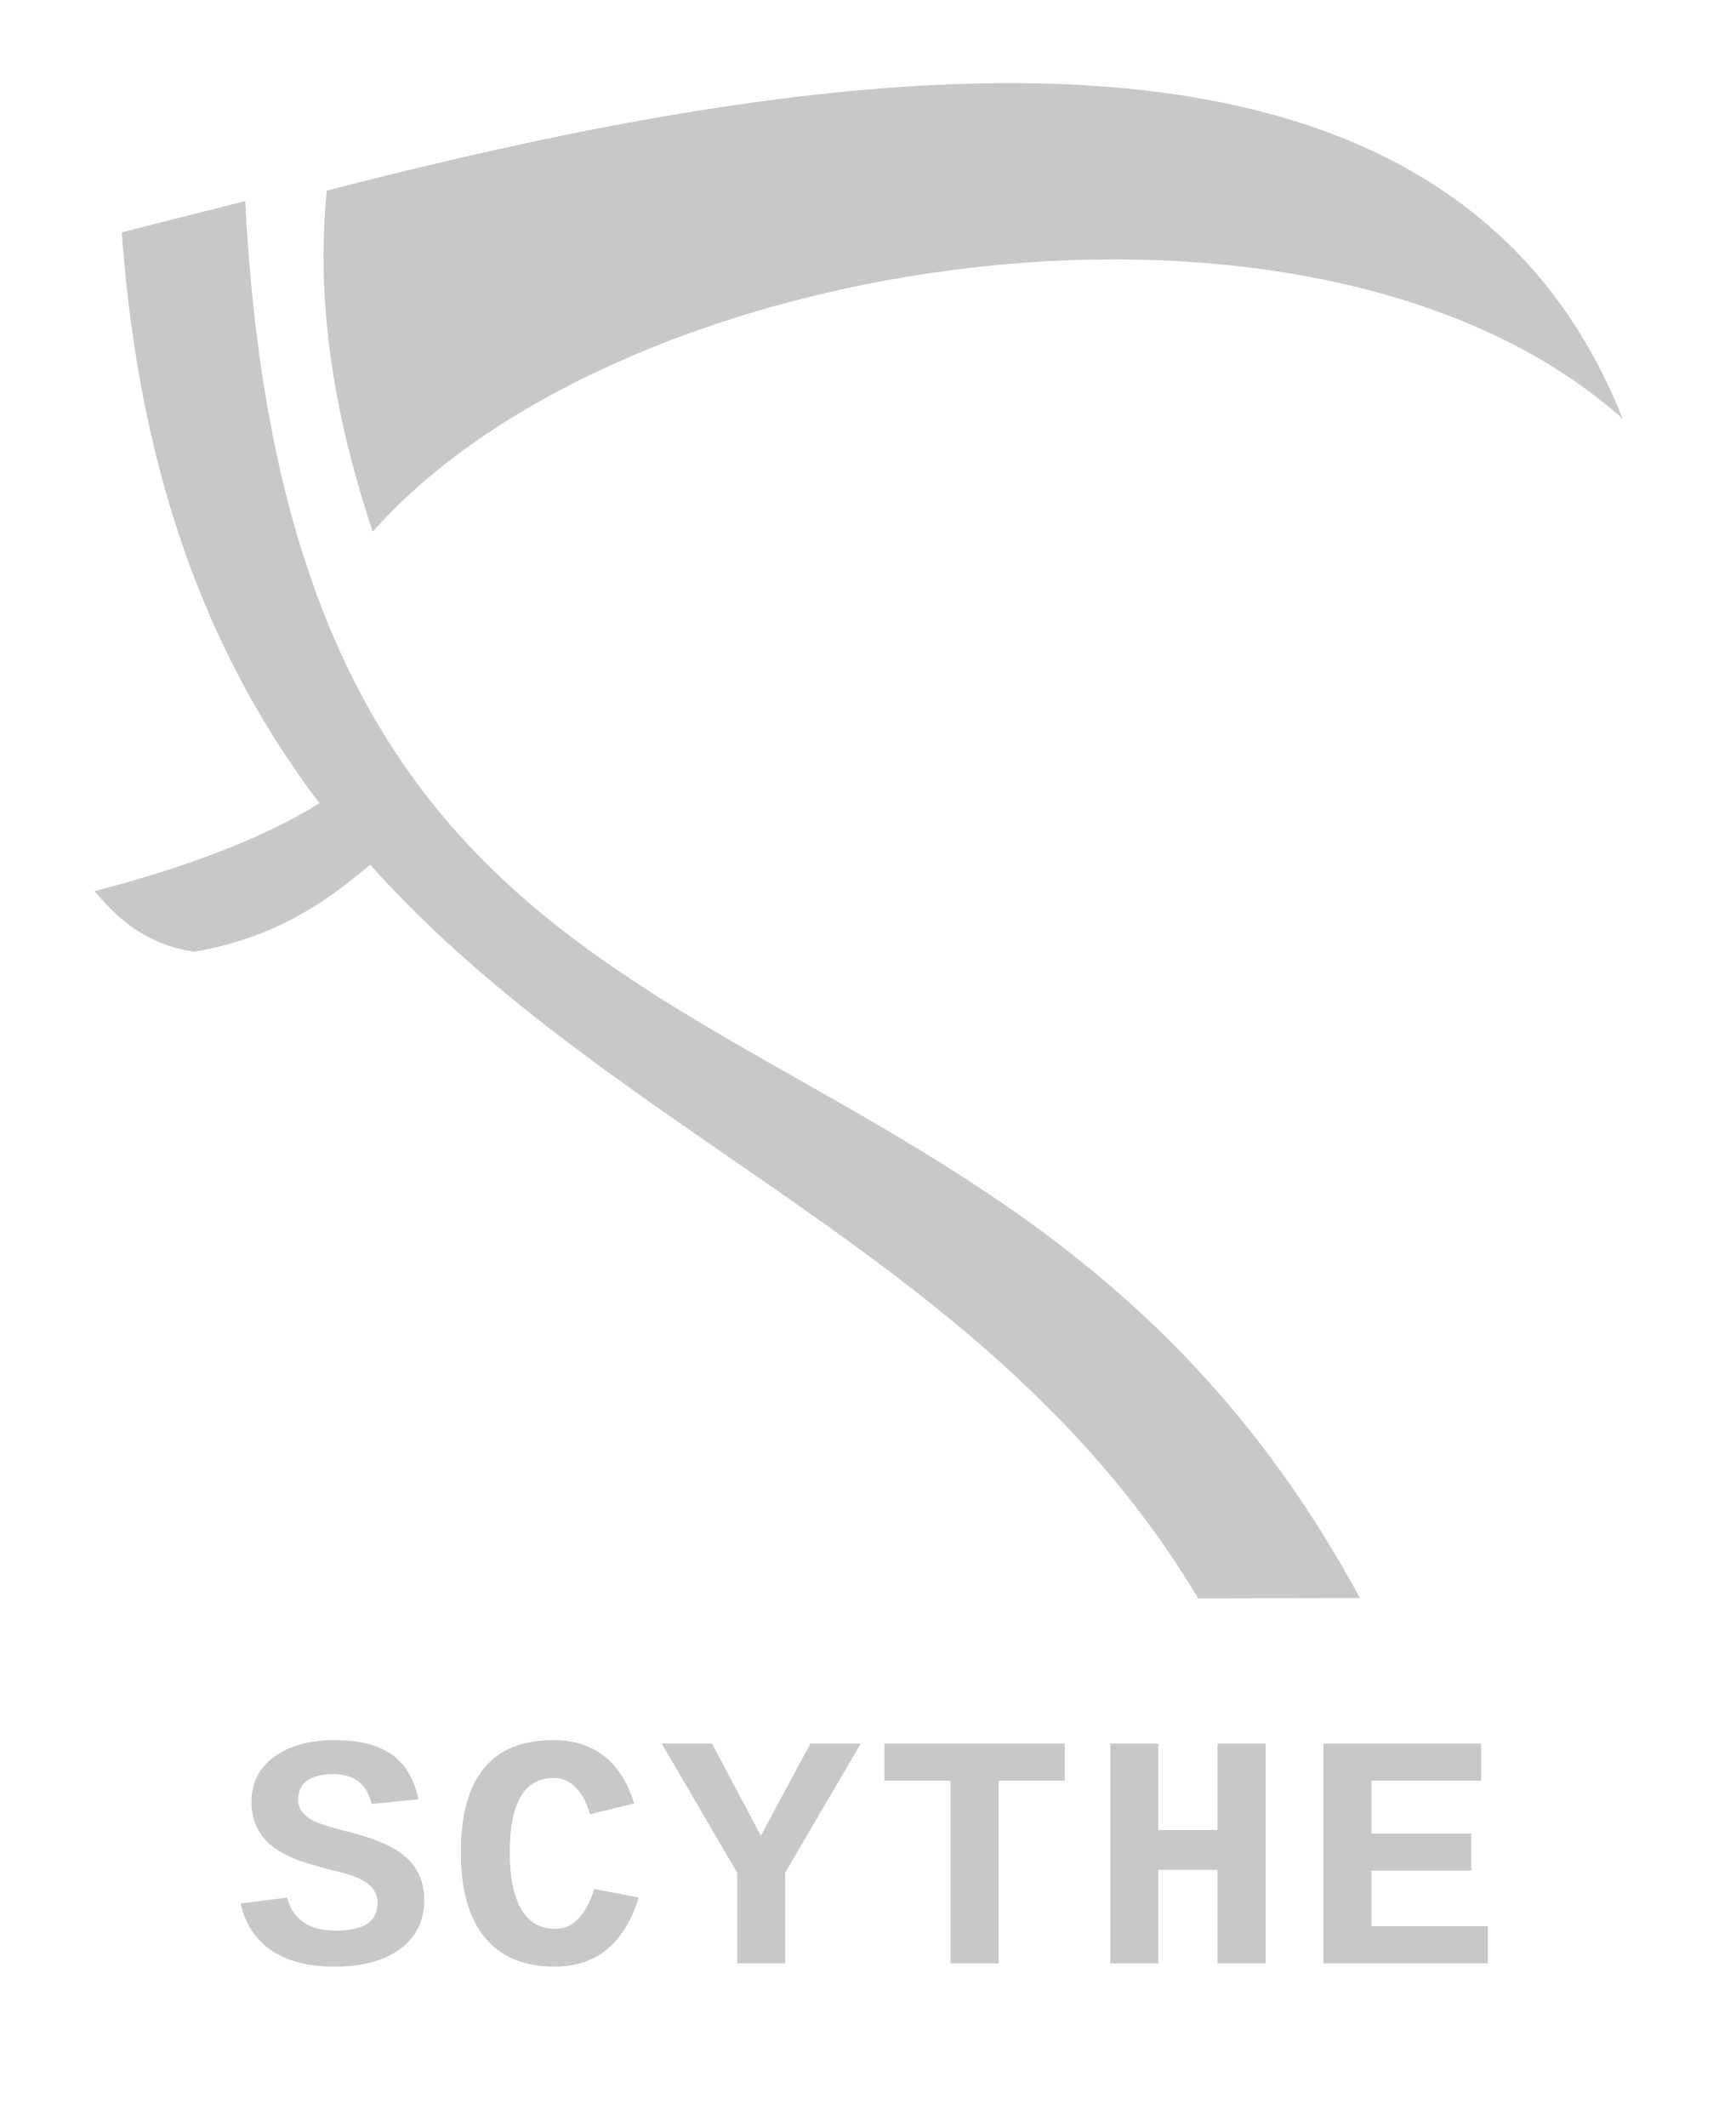
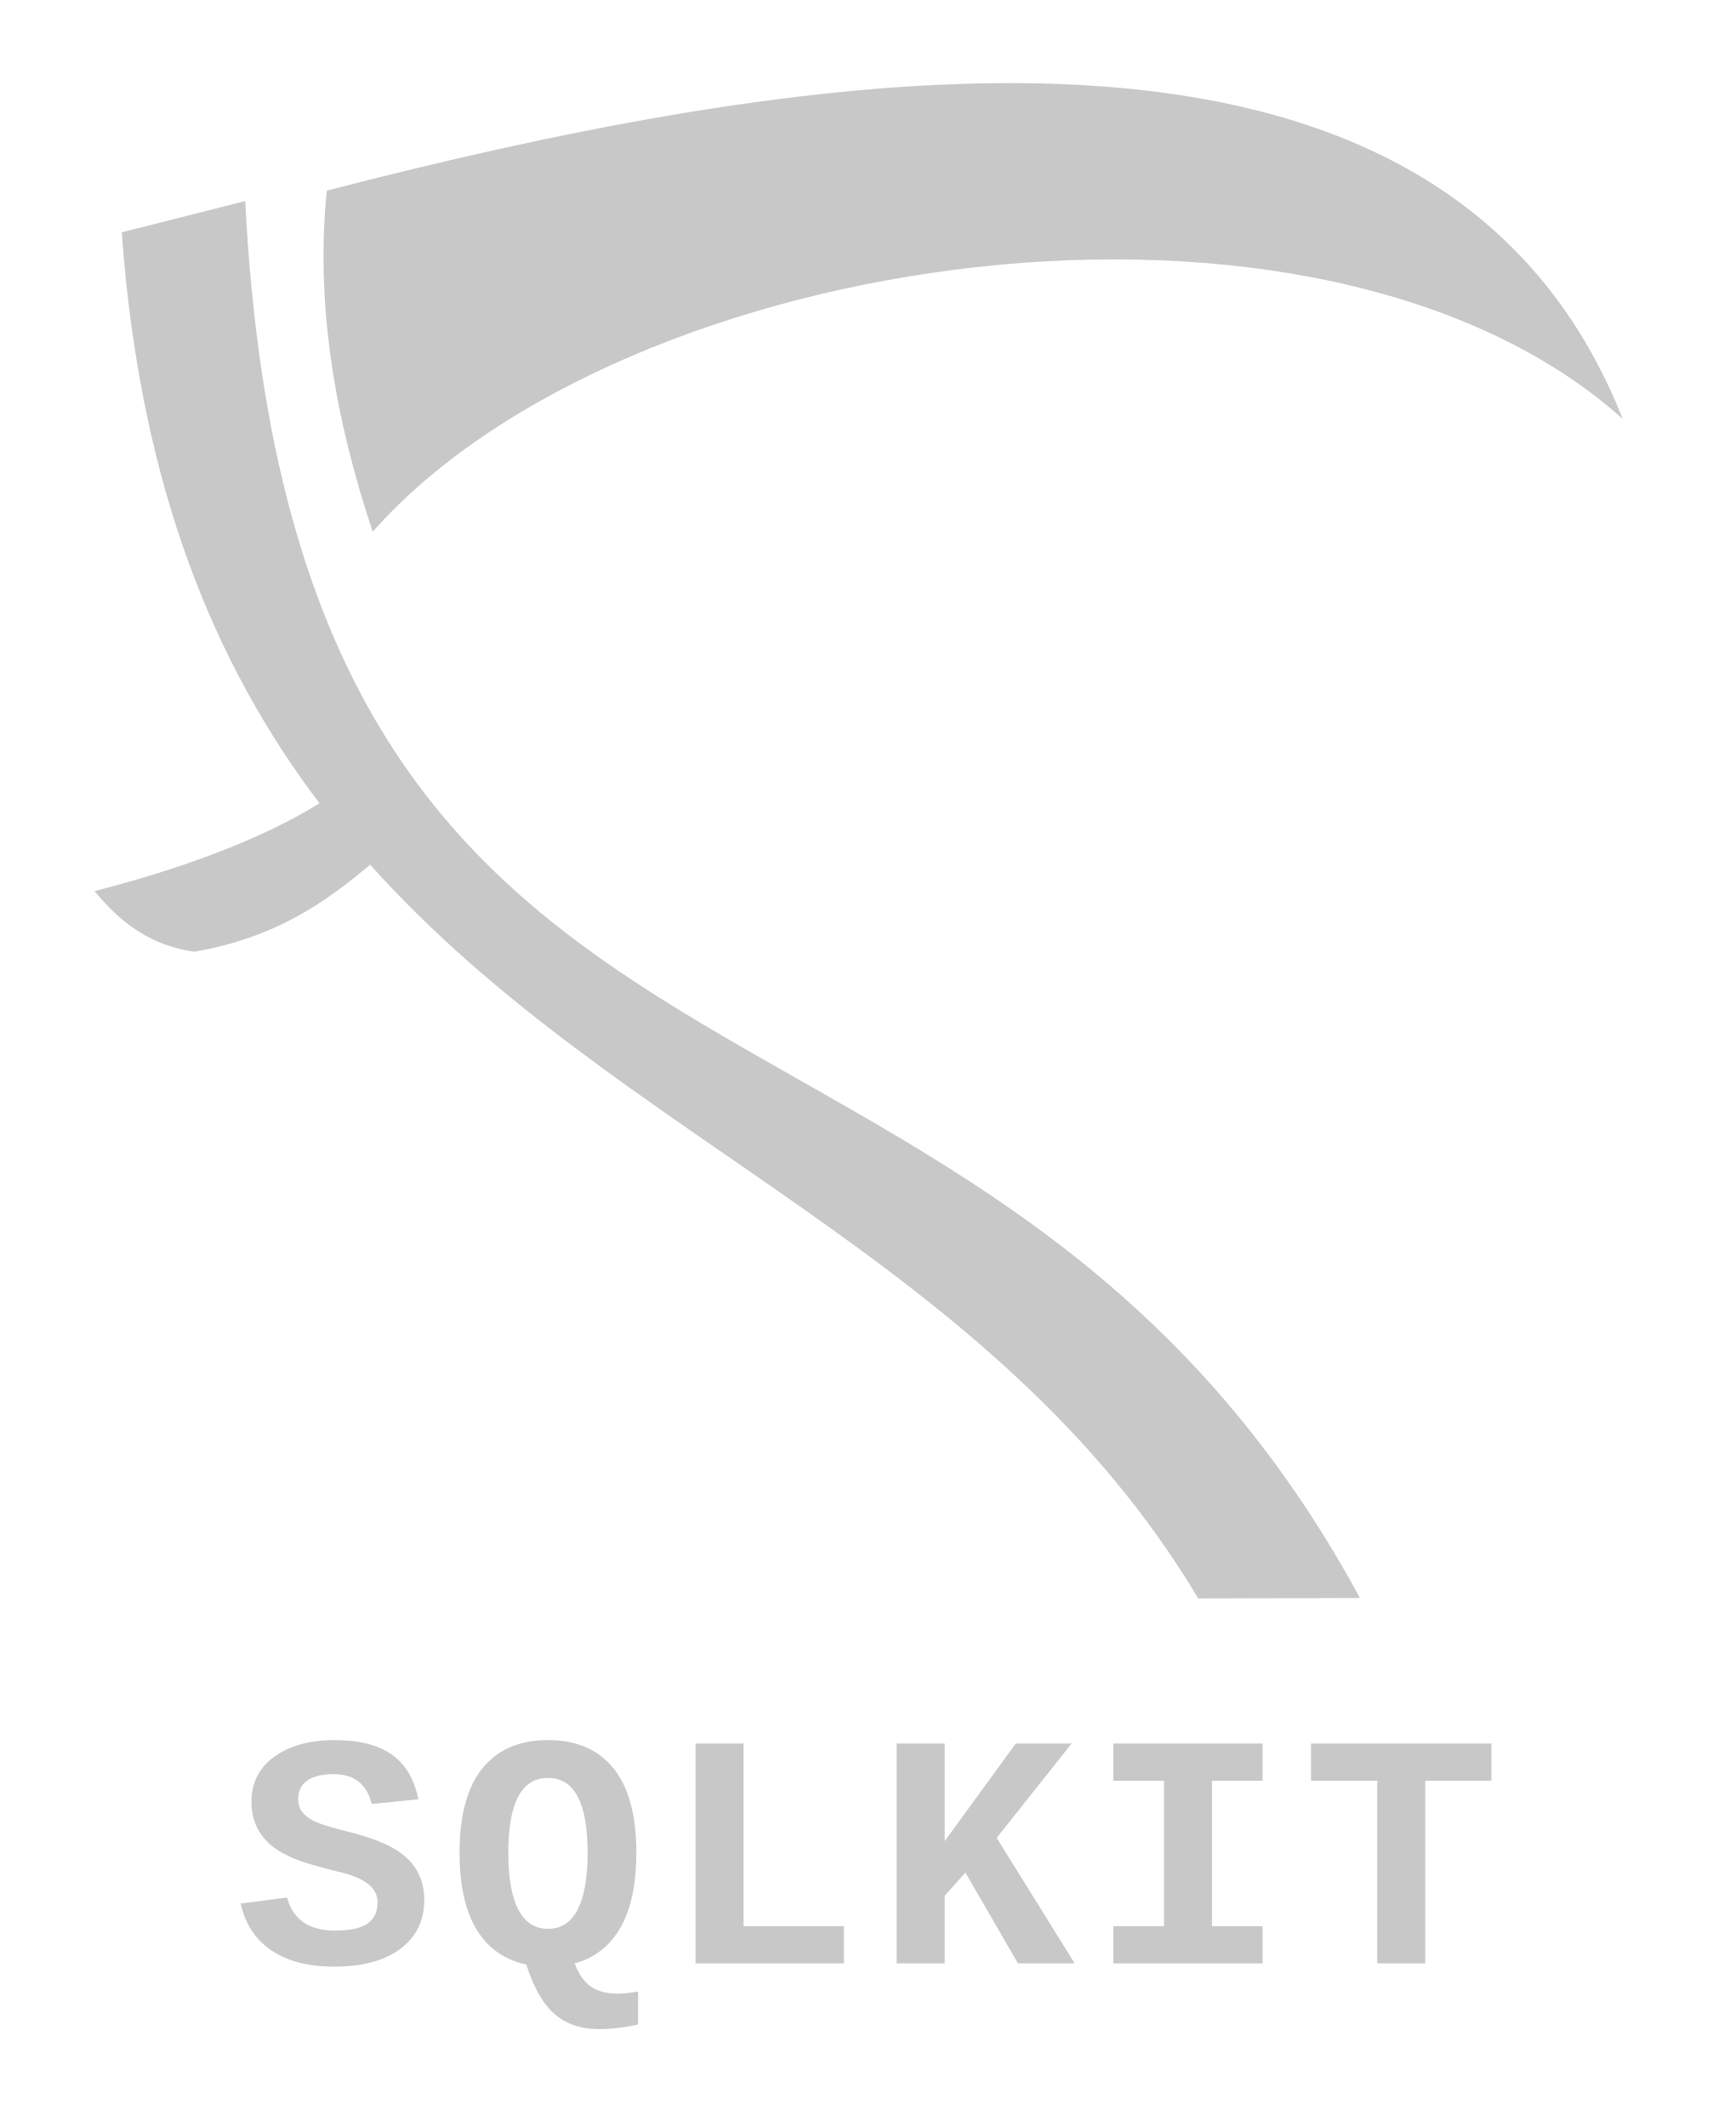
<svg xmlns="http://www.w3.org/2000/svg" width="800" height="980" viewBox="0 0 512 650" role="img" aria-labelledby="title desc">
  <g>
    <path fill="#c8c8c8" d="M296.625 25.406c-63.794.388-135.81 14.683-206.03 32.844-3.472 34.08 2.226 68.906 14.03 104.25C181.175 75.936 393.65 44.825 486.72 128 456.02 50.466 384.046 24.874 296.624 25.406zM65.655 61.438L27.906 71c5.643 78.022 28.546 132.393 60.44 174.47-16.54 10.348-40.693 19.673-68.782 26.843 5.664 6.597 14.25 16.18 30.53 18.53 24.846-4.33 39.912-14.982 53.75-26.593 76.24 85.145 190.22 118.955 253.126 224.22l49.436-.126C290.996 275.316 81.01 364.804 65.656 61.438z" />
  </g>
-   <text x="256" y="600" text-anchor="middle" fill="#c8c8c8" font-size="102" font-weight="800" font-family="ui-monospace, 'SFMono-Regular', Menlo, Monaco, Consolas, 'Liberation Mono', 'Courier New', monospace" letter-spacing="4">SCYTHE</text>
+   <text x="256" y="600" text-anchor="middle" fill="#c8c8c8" font-size="102" font-weight="800" font-family="ui-monospace, 'SFMono-Regular', Menlo, Monaco, Consolas, 'Liberation Mono', 'Courier New', monospace" letter-spacing="4">SQLKIT</text>
</svg>
